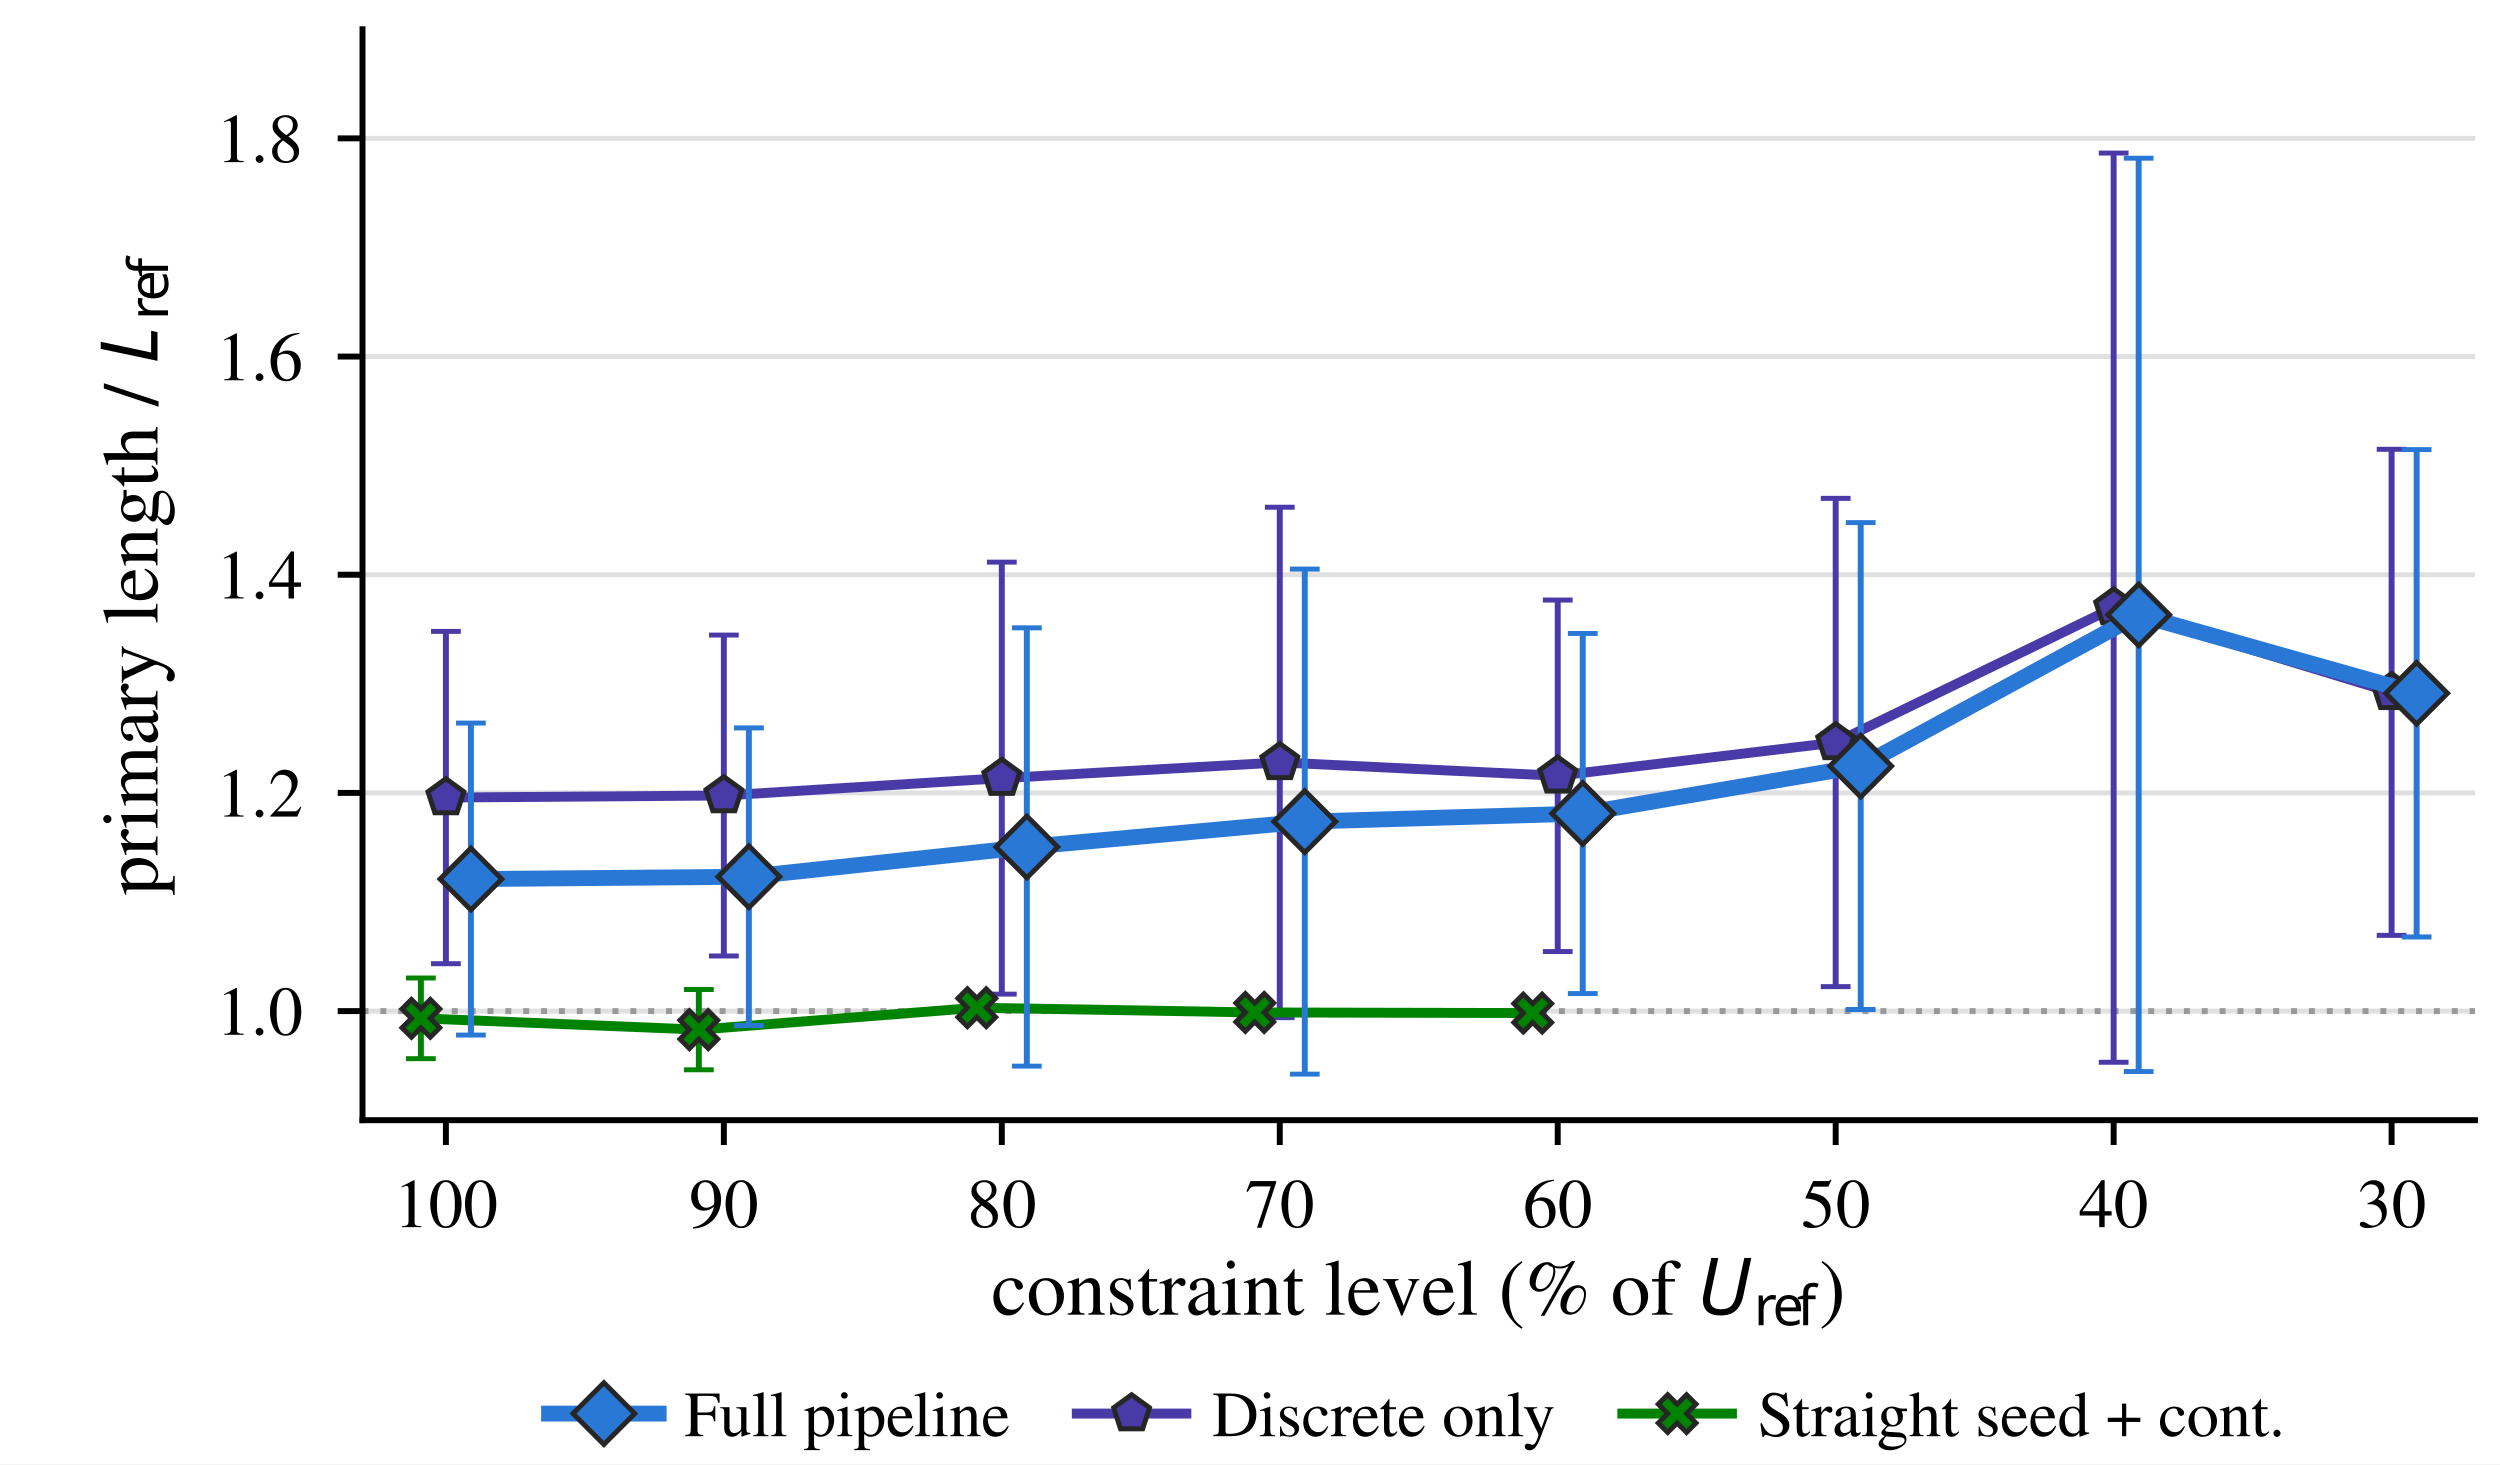
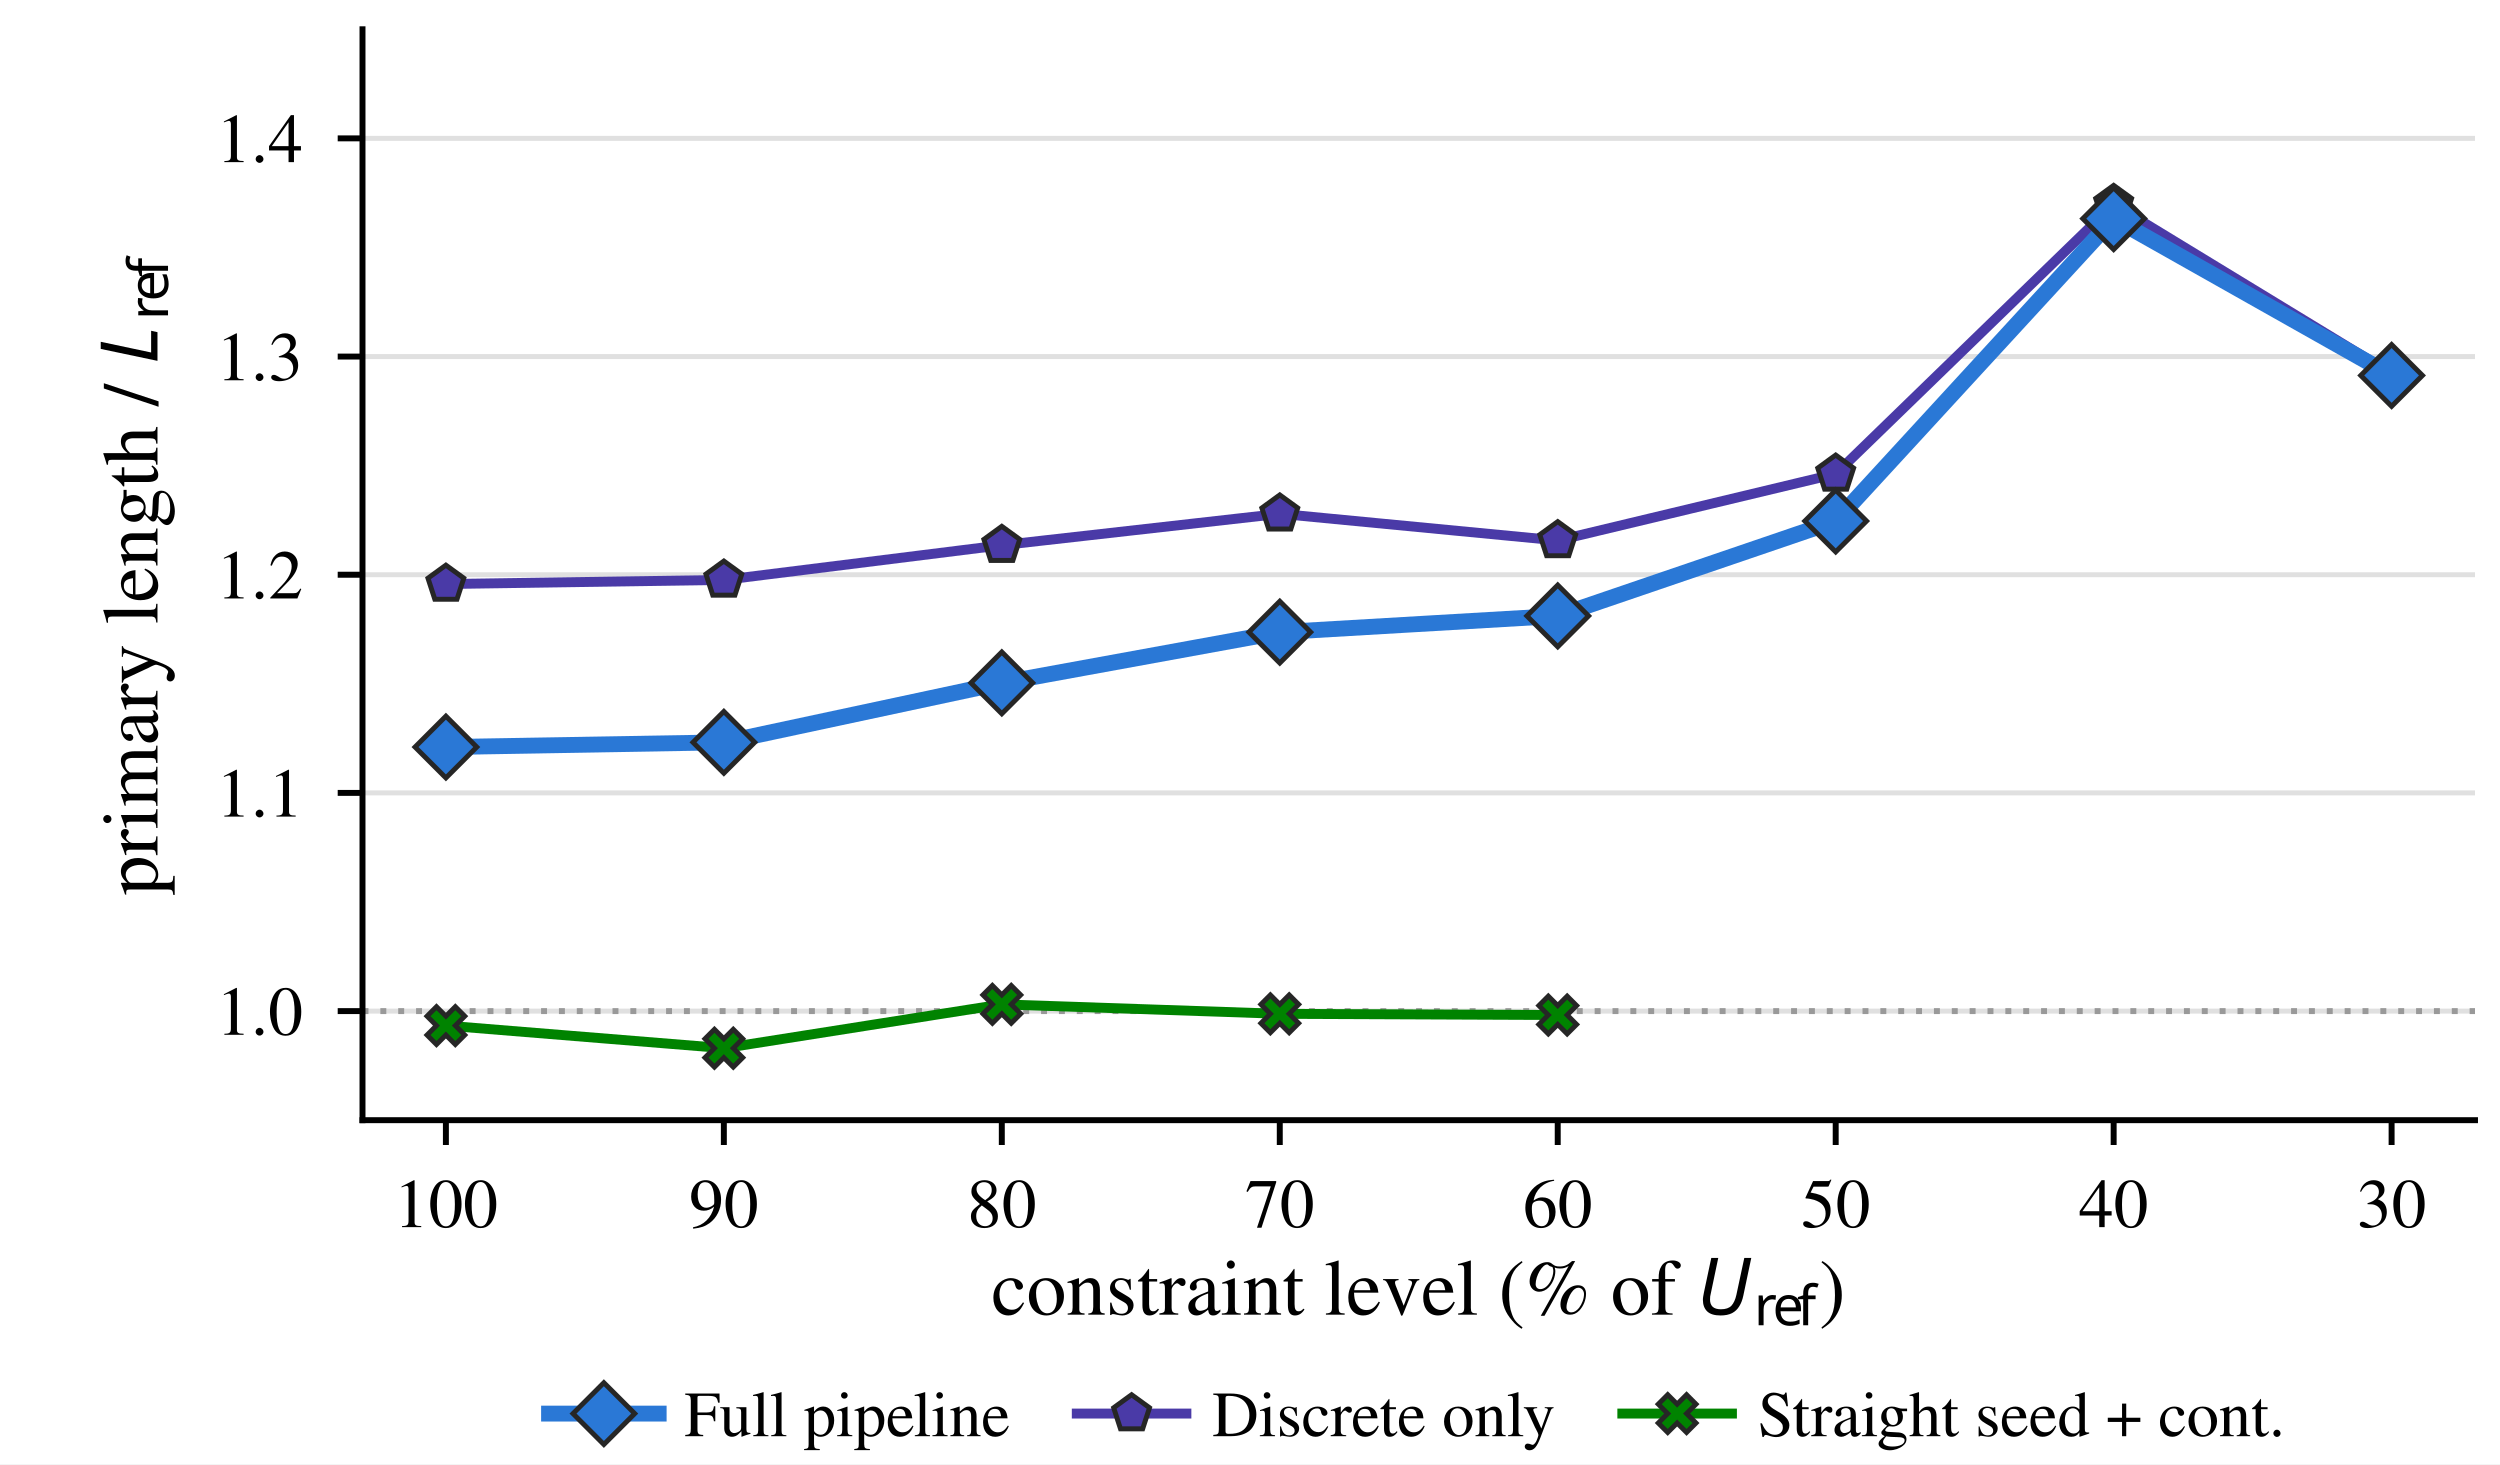
<svg xmlns="http://www.w3.org/2000/svg" xmlns:xlink="http://www.w3.org/1999/xlink" width="252pt" height="147.6pt" viewBox="0 0 252 147.6" version="1.1">
  <defs>
    <style type="text/css">*{stroke-linejoin: round; stroke-linecap: butt}</style>
  </defs>
  <g id="figure_1">
    <g id="patch_1">
      <path d="M 0 147.6  L 252 147.6  L 252 0  L 0 0  z " style="fill: #ffffff" />
    </g>
    <g id="axes_1">
      <g id="patch_2">
        <path d="M 36.54 112.914  L 249.48 112.914  L 249.48 2.952  L 36.54 2.952  z " style="fill: #ffffff" />
      </g>
      <g id="matplotlib.axis_1">
        <g id="xtick_1">
          <g id="line2d_1">
            <defs>
-               <path id="m1b49799d12" d="M 0 0  L 0 2.5  " style="stroke: #000000; stroke-width: 0.6" />
+               <path id="ma26497e0ab" d="M 0 0  L 0 2.5  " style="stroke: #000000; stroke-width: 0.6" />
            </defs>
            <g>
-               <use xlink:href="#m1b49799d12" x="44.946" y="112.914" style="stroke: #000000; stroke-width: 0.6" />
+               <use xlink:href="#ma26497e0ab" x="44.946" y="112.914" style="stroke: #000000; stroke-width: 0.6" />
            </g>
          </g>
          <g id="text_1">
            <text style="font-size: 7px; font-family: 'Nimbus Roman', 'Times New Roman', 'Liberation Serif', 'DejaVu Serif', serif; text-anchor: middle" x="44.946" y="123.695" transform="rotate(-0 44.94553 123.6948)">100</text>
          </g>
        </g>
        <g id="xtick_2">
          <g id="line2d_2">
            <g>
-               <use xlink:href="#m1b49799d12" x="72.964" y="112.914" style="stroke: #000000; stroke-width: 0.6" />
+               <use xlink:href="#ma26497e0ab" x="72.964" y="112.914" style="stroke: #000000; stroke-width: 0.6" />
            </g>
          </g>
          <g id="text_2">
            <text style="font-size: 7px; font-family: 'Nimbus Roman', 'Times New Roman', 'Liberation Serif', 'DejaVu Serif', serif; text-anchor: middle" x="72.964" y="123.695" transform="rotate(-0 72.96395 123.6948)">90</text>
          </g>
        </g>
        <g id="xtick_3">
          <g id="line2d_3">
            <g>
-               <use xlink:href="#m1b49799d12" x="100.982" y="112.914" style="stroke: #000000; stroke-width: 0.6" />
+               <use xlink:href="#ma26497e0ab" x="100.982" y="112.914" style="stroke: #000000; stroke-width: 0.6" />
            </g>
          </g>
          <g id="text_3">
            <text style="font-size: 7px; font-family: 'Nimbus Roman', 'Times New Roman', 'Liberation Serif', 'DejaVu Serif', serif; text-anchor: middle" x="100.982" y="123.695" transform="rotate(-0 100.9824 123.6948)">80</text>
          </g>
        </g>
        <g id="xtick_4">
          <g id="line2d_4">
            <g>
-               <use xlink:href="#m1b49799d12" x="129.001" y="112.914" style="stroke: #000000; stroke-width: 0.6" />
+               <use xlink:href="#ma26497e0ab" x="129.001" y="112.914" style="stroke: #000000; stroke-width: 0.6" />
            </g>
          </g>
          <g id="text_4">
            <text style="font-size: 7px; font-family: 'Nimbus Roman', 'Times New Roman', 'Liberation Serif', 'DejaVu Serif', serif; text-anchor: middle" x="129.001" y="123.695" transform="rotate(-0 129.0008 123.6948)">70</text>
          </g>
        </g>
        <g id="xtick_5">
          <g id="line2d_5">
            <g>
-               <use xlink:href="#m1b49799d12" x="157.019" y="112.914" style="stroke: #000000; stroke-width: 0.6" />
+               <use xlink:href="#ma26497e0ab" x="157.019" y="112.914" style="stroke: #000000; stroke-width: 0.6" />
            </g>
          </g>
          <g id="text_5">
            <text style="font-size: 7px; font-family: 'Nimbus Roman', 'Times New Roman', 'Liberation Serif', 'DejaVu Serif', serif; text-anchor: middle" x="157.019" y="123.695" transform="rotate(-0 157.0192 123.6948)">60</text>
          </g>
        </g>
        <g id="xtick_6">
          <g id="line2d_6">
            <g>
-               <use xlink:href="#m1b49799d12" x="185.038" y="112.914" style="stroke: #000000; stroke-width: 0.6" />
+               <use xlink:href="#ma26497e0ab" x="185.038" y="112.914" style="stroke: #000000; stroke-width: 0.6" />
            </g>
          </g>
          <g id="text_6">
            <text style="font-size: 7px; font-family: 'Nimbus Roman', 'Times New Roman', 'Liberation Serif', 'DejaVu Serif', serif; text-anchor: middle" x="185.038" y="123.695" transform="rotate(-0 185.0376 123.6948)">50</text>
          </g>
        </g>
        <g id="xtick_7">
          <g id="line2d_7">
            <g>
-               <use xlink:href="#m1b49799d12" x="213.056" y="112.914" style="stroke: #000000; stroke-width: 0.6" />
+               <use xlink:href="#ma26497e0ab" x="213.056" y="112.914" style="stroke: #000000; stroke-width: 0.6" />
            </g>
          </g>
          <g id="text_7">
            <text style="font-size: 7px; font-family: 'Nimbus Roman', 'Times New Roman', 'Liberation Serif', 'DejaVu Serif', serif; text-anchor: middle" x="213.056" y="123.695" transform="rotate(-0 213.0561 123.6948)">40</text>
          </g>
        </g>
        <g id="xtick_8">
          <g id="line2d_8">
            <g>
-               <use xlink:href="#m1b49799d12" x="241.074" y="112.914" style="stroke: #000000; stroke-width: 0.6" />
+               <use xlink:href="#ma26497e0ab" x="241.074" y="112.914" style="stroke: #000000; stroke-width: 0.6" />
            </g>
          </g>
          <g id="text_8">
            <text style="font-size: 7px; font-family: 'Nimbus Roman', 'Times New Roman', 'Liberation Serif', 'DejaVu Serif', serif; text-anchor: middle" x="241.074" y="123.695" transform="rotate(-0 241.0745 123.6948)">30</text>
          </g>
        </g>
        <g id="text_9">
          <g transform="translate(99.93 132.6778)">
            <text>
              <tspan x="0" y="-0.156" style="font-size: 8px; font-family: 'Nimbus Roman'">c</tspan>
              <tspan x="3.552" y="-0.156" style="font-size: 8px; font-family: 'Nimbus Roman'">o</tspan>
              <tspan x="7.552" y="-0.156" style="font-size: 8px; font-family: 'Nimbus Roman'">n</tspan>
              <tspan x="11.552" y="-0.156" style="font-size: 8px; font-family: 'Nimbus Roman'">s</tspan>
              <tspan x="14.664" y="-0.156" style="font-size: 8px; font-family: 'Nimbus Roman'">t</tspan>
              <tspan x="16.888" y="-0.156" style="font-size: 8px; font-family: 'Nimbus Roman'">r</tspan>
              <tspan x="19.552" y="-0.156" style="font-size: 8px; font-family: 'Nimbus Roman'">a</tspan>
              <tspan x="23.104" y="-0.156" style="font-size: 8px; font-family: 'Nimbus Roman'">i</tspan>
              <tspan x="25.328" y="-0.156" style="font-size: 8px; font-family: 'Nimbus Roman'">n</tspan>
              <tspan x="29.328" y="-0.156" style="font-size: 8px; font-family: 'Nimbus Roman'">t</tspan>
              <tspan x="31.552" y="-0.156" style="font-size: 8px; font-family: 'Nimbus Roman'"> </tspan>
              <tspan x="33.552" y="-0.156" style="font-size: 8px; font-family: 'Nimbus Roman'">l</tspan>
              <tspan x="35.776" y="-0.156" style="font-size: 8px; font-family: 'Nimbus Roman'">e</tspan>
              <tspan x="39.328" y="-0.156" style="font-size: 8px; font-family: 'Nimbus Roman'">v</tspan>
              <tspan x="43.328" y="-0.156" style="font-size: 8px; font-family: 'Nimbus Roman'">e</tspan>
              <tspan x="46.88" y="-0.156" style="font-size: 8px; font-family: 'Nimbus Roman'">l</tspan>
              <tspan x="49.104" y="-0.156" style="font-size: 8px; font-family: 'Nimbus Roman'"> </tspan>
              <tspan x="51.104" y="-0.156" style="font-size: 8px; font-family: 'Nimbus Roman'">(</tspan>
              <tspan x="53.768" y="-0.156" style="font-size: 8px; font-family: 'Nimbus Roman'">%</tspan>
              <tspan x="60.432" y="-0.156" style="font-size: 8px; font-family: 'Nimbus Roman'"> </tspan>
              <tspan x="62.432" y="-0.156" style="font-size: 8px; font-family: 'Nimbus Roman'">o</tspan>
              <tspan x="66.432" y="-0.156" style="font-size: 8px; font-family: 'Nimbus Roman'">f</tspan>
              <tspan x="69.096" y="-0.156" style="font-size: 8px; font-family: 'Nimbus Roman'"> </tspan>
              <tspan x="83.441" y="-0.156" style="font-size: 8px; font-family: 'Nimbus Roman'">)</tspan>
              <tspan x="71.096" y="-0.156" style="font-style: italic; font-size: 8px; font-family: 'STIXGeneral'">U</tspan>
              <tspan x="76.872" y="0.903" style="font-size: 5.6px; font-family: 'STIXGeneral'">r</tspan>
              <tspan x="78.736" y="0.903" style="font-size: 5.6px; font-family: 'STIXGeneral'">e</tspan>
              <tspan x="81.223" y="0.903" style="font-size: 5.6px; font-family: 'STIXGeneral'">f</tspan>
            </text>
          </g>
        </g>
      </g>
      <g id="matplotlib.axis_2">
        <g id="ytick_1">
          <g id="line2d_9">
-             <path d="M 36.54 101.918  L 249.48 101.918  " clip-path="url(#p0c4296a229)" style="fill: none; stroke: #e0e0e0; stroke-width: 0.5; stroke-linecap: square" />
+             <path d="M 36.54 101.918  L 249.48 101.918  " clip-path="url(#pc01aa2824c)" style="fill: none; stroke: #e0e0e0; stroke-width: 0.5; stroke-linecap: square" />
          </g>
          <g id="line2d_10">
            <defs>
-               <path id="m5bf4dd64ce" d="M 0 0  L -2.5 0  " style="stroke: #000000; stroke-width: 0.6" />
+               <path id="mf2445690bf" d="M 0 0  L -2.5 0  " style="stroke: #000000; stroke-width: 0.6" />
            </defs>
            <g>
-               <use xlink:href="#m5bf4dd64ce" x="36.54" y="101.918" style="stroke: #000000; stroke-width: 0.6" />
+               <use xlink:href="#mf2445690bf" x="36.54" y="101.918" style="stroke: #000000; stroke-width: 0.6" />
            </g>
          </g>
          <g id="text_10">
            <text style="font-size: 7px; font-family: 'Nimbus Roman', 'Times New Roman', 'Liberation Serif', 'DejaVu Serif', serif; text-anchor: end" x="30.54" y="104.308" transform="rotate(-0 30.54 104.3082)">1.0</text>
          </g>
        </g>
        <g id="ytick_2">
          <g id="line2d_11">
-             <path d="M 36.54 79.925  L 249.48 79.925  " clip-path="url(#p0c4296a229)" style="fill: none; stroke: #e0e0e0; stroke-width: 0.5; stroke-linecap: square" />
+             <path d="M 36.54 79.925  L 249.48 79.925  " clip-path="url(#pc01aa2824c)" style="fill: none; stroke: #e0e0e0; stroke-width: 0.5; stroke-linecap: square" />
          </g>
          <g id="line2d_12">
            <g>
-               <use xlink:href="#m5bf4dd64ce" x="36.54" y="79.925" style="stroke: #000000; stroke-width: 0.6" />
+               <use xlink:href="#mf2445690bf" x="36.54" y="79.925" style="stroke: #000000; stroke-width: 0.6" />
            </g>
          </g>
          <g id="text_11">
-             <text style="font-size: 7px; font-family: 'Nimbus Roman', 'Times New Roman', 'Liberation Serif', 'DejaVu Serif', serif; text-anchor: end" x="30.54" y="82.316" transform="rotate(-0 30.54 82.31579)">1.2</text>
+             <text style="font-size: 7px; font-family: 'Nimbus Roman', 'Times New Roman', 'Liberation Serif', 'DejaVu Serif', serif; text-anchor: end" x="30.54" y="82.316" transform="rotate(-0 30.54 82.31579)">1.1</text>
          </g>
        </g>
        <g id="ytick_3">
          <g id="line2d_13">
-             <path d="M 36.54 57.933  L 249.48 57.933  " clip-path="url(#p0c4296a229)" style="fill: none; stroke: #e0e0e0; stroke-width: 0.5; stroke-linecap: square" />
+             <path d="M 36.54 57.933  L 249.48 57.933  " clip-path="url(#pc01aa2824c)" style="fill: none; stroke: #e0e0e0; stroke-width: 0.5; stroke-linecap: square" />
          </g>
          <g id="line2d_14">
            <g>
-               <use xlink:href="#m5bf4dd64ce" x="36.54" y="57.933" style="stroke: #000000; stroke-width: 0.6" />
+               <use xlink:href="#mf2445690bf" x="36.54" y="57.933" style="stroke: #000000; stroke-width: 0.6" />
            </g>
          </g>
          <g id="text_12">
-             <text style="font-size: 7px; font-family: 'Nimbus Roman', 'Times New Roman', 'Liberation Serif', 'DejaVu Serif', serif; text-anchor: end" x="30.54" y="60.323" transform="rotate(-0 30.54 60.32339)">1.4</text>
+             <text style="font-size: 7px; font-family: 'Nimbus Roman', 'Times New Roman', 'Liberation Serif', 'DejaVu Serif', serif; text-anchor: end" x="30.54" y="60.323" transform="rotate(-0 30.54 60.32339)">1.2</text>
          </g>
        </g>
        <g id="ytick_4">
          <g id="line2d_15">
-             <path d="M 36.54 35.941  L 249.48 35.941  " clip-path="url(#p0c4296a229)" style="fill: none; stroke: #e0e0e0; stroke-width: 0.5; stroke-linecap: square" />
+             <path d="M 36.54 35.941  L 249.48 35.941  " clip-path="url(#pc01aa2824c)" style="fill: none; stroke: #e0e0e0; stroke-width: 0.5; stroke-linecap: square" />
          </g>
          <g id="line2d_16">
            <g>
-               <use xlink:href="#m5bf4dd64ce" x="36.54" y="35.941" style="stroke: #000000; stroke-width: 0.6" />
+               <use xlink:href="#mf2445690bf" x="36.54" y="35.941" style="stroke: #000000; stroke-width: 0.6" />
            </g>
          </g>
          <g id="text_13">
-             <text style="font-size: 7px; font-family: 'Nimbus Roman', 'Times New Roman', 'Liberation Serif', 'DejaVu Serif', serif; text-anchor: end" x="30.54" y="38.331" transform="rotate(-0 30.54 38.33099)">1.6</text>
+             <text style="font-size: 7px; font-family: 'Nimbus Roman', 'Times New Roman', 'Liberation Serif', 'DejaVu Serif', serif; text-anchor: end" x="30.54" y="38.331" transform="rotate(-0 30.54 38.33099)">1.3</text>
          </g>
        </g>
        <g id="ytick_5">
          <g id="line2d_17">
-             <path d="M 36.54 13.948  L 249.48 13.948  " clip-path="url(#p0c4296a229)" style="fill: none; stroke: #e0e0e0; stroke-width: 0.5; stroke-linecap: square" />
+             <path d="M 36.54 13.948  L 249.48 13.948  " clip-path="url(#pc01aa2824c)" style="fill: none; stroke: #e0e0e0; stroke-width: 0.5; stroke-linecap: square" />
          </g>
          <g id="line2d_18">
            <g>
-               <use xlink:href="#m5bf4dd64ce" x="36.54" y="13.948" style="stroke: #000000; stroke-width: 0.6" />
+               <use xlink:href="#mf2445690bf" x="36.54" y="13.948" style="stroke: #000000; stroke-width: 0.6" />
            </g>
          </g>
          <g id="text_14">
-             <text style="font-size: 7px; font-family: 'Nimbus Roman', 'Times New Roman', 'Liberation Serif', 'DejaVu Serif', serif; text-anchor: end" x="30.54" y="16.339" transform="rotate(-0 30.54 16.33859)">1.8</text>
+             <text style="font-size: 7px; font-family: 'Nimbus Roman', 'Times New Roman', 'Liberation Serif', 'DejaVu Serif', serif; text-anchor: end" x="30.54" y="16.339" transform="rotate(-0 30.54 16.33859)">1.4</text>
          </g>
        </g>
        <g id="text_15">
          <g transform="translate(16.03 90.253) rotate(-90)">
            <text>
              <tspan x="0" y="-0.156" style="font-size: 8px; font-family: 'Nimbus Roman'">p</tspan>
              <tspan x="4" y="-0.156" style="font-size: 8px; font-family: 'Nimbus Roman'">r</tspan>
              <tspan x="6.664" y="-0.156" style="font-size: 8px; font-family: 'Nimbus Roman'">i</tspan>
              <tspan x="8.888" y="-0.156" style="font-size: 8px; font-family: 'Nimbus Roman'">m</tspan>
              <tspan x="15.112" y="-0.156" style="font-size: 8px; font-family: 'Nimbus Roman'">a</tspan>
              <tspan x="18.664" y="-0.156" style="font-size: 8px; font-family: 'Nimbus Roman'">r</tspan>
              <tspan x="21.328" y="-0.156" style="font-size: 8px; font-family: 'Nimbus Roman'">y</tspan>
              <tspan x="25.328" y="-0.156" style="font-size: 8px; font-family: 'Nimbus Roman'"> </tspan>
              <tspan x="27.328" y="-0.156" style="font-size: 8px; font-family: 'Nimbus Roman'">l</tspan>
              <tspan x="29.552" y="-0.156" style="font-size: 8px; font-family: 'Nimbus Roman'">e</tspan>
              <tspan x="33.104" y="-0.156" style="font-size: 8px; font-family: 'Nimbus Roman'">n</tspan>
              <tspan x="37.104" y="-0.156" style="font-size: 8px; font-family: 'Nimbus Roman'">g</tspan>
              <tspan x="41.104" y="-0.156" style="font-size: 8px; font-family: 'Nimbus Roman'">t</tspan>
              <tspan x="43.328" y="-0.156" style="font-size: 8px; font-family: 'Nimbus Roman'">h</tspan>
              <tspan x="47.328" y="-0.156" style="font-size: 8px; font-family: 'Nimbus Roman'"> </tspan>
              <tspan x="49.328" y="-0.156" style="font-size: 8px; font-family: 'Nimbus Roman'">/</tspan>
              <tspan x="51.552" y="-0.156" style="font-size: 8px; font-family: 'Nimbus Roman'"> </tspan>
              <tspan x="53.552" y="-0.156" style="font-style: italic; font-size: 8px; font-family: 'STIXGeneral'">L</tspan>
              <tspan x="58" y="0.903" style="font-size: 5.6px; font-family: 'STIXGeneral'">r</tspan>
              <tspan x="59.865" y="0.903" style="font-size: 5.6px; font-family: 'STIXGeneral'">e</tspan>
              <tspan x="62.351" y="0.903" style="font-size: 5.6px; font-family: 'STIXGeneral'">f</tspan>
            </text>
          </g>
        </g>
      </g>
      <g id="line2d_19">
-         <path d="M 36.54 101.918  L 249.48 101.918  " clip-path="url(#p0c4296a229)" style="fill: none; stroke-dasharray: 0.6,1.2; stroke-dashoffset: 0; stroke: #999999; stroke-width: 0.6" />
+         <path d="M 36.54 101.918  L 249.48 101.918  " clip-path="url(#pc01aa2824c)" style="fill: none; stroke-dasharray: 0.6,1.2; stroke-dashoffset: 0; stroke: #999999; stroke-width: 0.6" />
      </g>
      <g id="patch_3">
        <path d="M 36.54 112.914  L 36.54 2.952  " style="fill: none; stroke: #000000; stroke-width: 0.6; stroke-linejoin: miter; stroke-linecap: square" />
      </g>
      <g id="patch_4">
        <path d="M 36.54 112.914  L 249.48 112.914  " style="fill: none; stroke: #000000; stroke-width: 0.6; stroke-linejoin: miter; stroke-linecap: square" />
      </g>
-       <g id="LineCollection_1">
-         <path d="M 42.424 106.715  L 42.424 98.582  " clip-path="url(#p0c4296a229)" style="fill: none; stroke: #008300; stroke-width: 0.6" />
-         <path d="M 70.442 107.835  L 70.442 99.742  " clip-path="url(#p0c4296a229)" style="fill: none; stroke: #008300; stroke-width: 0.6" />
-         <path d="M 98.461 102.195  L 98.461 100.962  " clip-path="url(#p0c4296a229)" style="fill: none; stroke: #008300; stroke-width: 0.6" />
-         <path d="M 126.479 102.514  L 126.479 101.596  " clip-path="url(#p0c4296a229)" style="fill: none; stroke: #008300; stroke-width: 0.6" />
-         <path clip-path="url(#p0c4296a229)" style="fill: none; stroke: #008300; stroke-width: 0.6" />
-       </g>
      <g id="line2d_20">
+         <path d="M 44.946 103.379  L 72.964 105.659  L 100.982 101.239  L 129.001 102.193  L 157.019 102.314  " clip-path="url(#pc01aa2824c)" style="fill: none; stroke: #008300; stroke-linecap: square" />
        <defs>
-           <path id="ma21f82b377" d="M 1.5 0  L -1.5 -0  " style="stroke: #008300; stroke-width: 0.5" />
+           <path id="md436e4405c" d="M -0.95 1.9  L 0 0.95  L 0.95 1.9  L 1.9 0.95  L 0.95 0  L 1.9 -0.95  L 0.95 -1.9  L 0 -0.95  L -0.95 -1.9  L -1.9 -0.95  L -0.95 0  L -1.9 0.95  z " style="stroke: #262626; stroke-width: 0.5; stroke-linejoin: miter" />
        </defs>
-         <g clip-path="url(#p0c4296a229)">
-           <use xlink:href="#ma21f82b377" x="42.424" y="106.715" style="fill: #008300; stroke: #008300; stroke-width: 0.5" />
-           <use xlink:href="#ma21f82b377" x="70.442" y="107.835" style="fill: #008300; stroke: #008300; stroke-width: 0.5" />
-           <use xlink:href="#ma21f82b377" x="98.461" y="102.195" style="fill: #008300; stroke: #008300; stroke-width: 0.5" />
-           <use xlink:href="#ma21f82b377" x="126.479" y="102.514" style="fill: #008300; stroke: #008300; stroke-width: 0.5" />
+         <g clip-path="url(#pc01aa2824c)">
+           <use xlink:href="#md436e4405c" x="44.946" y="103.379" style="fill: #008300; stroke: #262626; stroke-width: 0.5; stroke-linejoin: miter" />
+           <use xlink:href="#md436e4405c" x="72.964" y="105.659" style="fill: #008300; stroke: #262626; stroke-width: 0.5; stroke-linejoin: miter" />
+           <use xlink:href="#md436e4405c" x="100.982" y="101.239" style="fill: #008300; stroke: #262626; stroke-width: 0.5; stroke-linejoin: miter" />
+           <use xlink:href="#md436e4405c" x="129.001" y="102.193" style="fill: #008300; stroke: #262626; stroke-width: 0.5; stroke-linejoin: miter" />
+           <use xlink:href="#md436e4405c" x="157.019" y="102.314" style="fill: #008300; stroke: #262626; stroke-width: 0.5; stroke-linejoin: miter" />
        </g>
      </g>
      <g id="line2d_21">
-         <g clip-path="url(#p0c4296a229)">
-           <use xlink:href="#ma21f82b377" x="42.424" y="98.582" style="fill: #008300; stroke: #008300; stroke-width: 0.5" />
-           <use xlink:href="#ma21f82b377" x="70.442" y="99.742" style="fill: #008300; stroke: #008300; stroke-width: 0.5" />
-           <use xlink:href="#ma21f82b377" x="98.461" y="100.962" style="fill: #008300; stroke: #008300; stroke-width: 0.5" />
-           <use xlink:href="#ma21f82b377" x="126.479" y="101.596" style="fill: #008300; stroke: #008300; stroke-width: 0.5" />
-         </g>
-       </g>
-       <g id="LineCollection_2">
-         <path d="M 44.946 97.14  L 44.946 63.646  " clip-path="url(#p0c4296a229)" style="fill: none; stroke: #4a3aa7; stroke-width: 0.6" />
-         <path d="M 72.964 96.36  L 72.964 64.013  " clip-path="url(#p0c4296a229)" style="fill: none; stroke: #4a3aa7; stroke-width: 0.6" />
-         <path d="M 100.982 100.21  L 100.982 56.663  " clip-path="url(#p0c4296a229)" style="fill: none; stroke: #4a3aa7; stroke-width: 0.6" />
-         <path d="M 129.001 102.577  L 129.001 51.13  " clip-path="url(#p0c4296a229)" style="fill: none; stroke: #4a3aa7; stroke-width: 0.6" />
-         <path d="M 157.019 95.915  L 157.019 60.484  " clip-path="url(#p0c4296a229)" style="fill: none; stroke: #4a3aa7; stroke-width: 0.6" />
-         <path d="M 185.038 99.453  L 185.038 50.235  " clip-path="url(#p0c4296a229)" style="fill: none; stroke: #4a3aa7; stroke-width: 0.6" />
-         <path d="M 213.056 107.076  L 213.056 15.428  " clip-path="url(#p0c4296a229)" style="fill: none; stroke: #4a3aa7; stroke-width: 0.6" />
-         <path d="M 241.074 94.284  L 241.074 45.29  " clip-path="url(#p0c4296a229)" style="fill: none; stroke: #4a3aa7; stroke-width: 0.6" />
+         <path d="M 44.946 58.868  L 72.964 58.456  L 100.982 54.955  L 129.001 51.789  L 157.019 54.481  L 185.038 47.77  L 213.056 20.586  L 241.074 37.656  " clip-path="url(#pc01aa2824c)" style="fill: none; stroke: #4a3aa7; stroke-linecap: square" />
+         <defs>
+           <path id="m596111a6c3" d="M 0 -1.9  L -1.807 -0.587  L -1.117 1.537  L 1.117 1.537  L 1.807 -0.587  z " style="stroke: #262626; stroke-width: 0.5; stroke-linejoin: miter" />
+         </defs>
+         <g clip-path="url(#pc01aa2824c)">
+           <use xlink:href="#m596111a6c3" x="44.946" y="58.868" style="fill: #4a3aa7; stroke: #262626; stroke-width: 0.5; stroke-linejoin: miter" />
+           <use xlink:href="#m596111a6c3" x="72.964" y="58.456" style="fill: #4a3aa7; stroke: #262626; stroke-width: 0.5; stroke-linejoin: miter" />
+           <use xlink:href="#m596111a6c3" x="100.982" y="54.955" style="fill: #4a3aa7; stroke: #262626; stroke-width: 0.5; stroke-linejoin: miter" />
+           <use xlink:href="#m596111a6c3" x="129.001" y="51.789" style="fill: #4a3aa7; stroke: #262626; stroke-width: 0.5; stroke-linejoin: miter" />
+           <use xlink:href="#m596111a6c3" x="157.019" y="54.481" style="fill: #4a3aa7; stroke: #262626; stroke-width: 0.5; stroke-linejoin: miter" />
+           <use xlink:href="#m596111a6c3" x="185.038" y="47.77" style="fill: #4a3aa7; stroke: #262626; stroke-width: 0.5; stroke-linejoin: miter" />
+           <use xlink:href="#m596111a6c3" x="213.056" y="20.586" style="fill: #4a3aa7; stroke: #262626; stroke-width: 0.5; stroke-linejoin: miter" />
+           <use xlink:href="#m596111a6c3" x="241.074" y="37.656" style="fill: #4a3aa7; stroke: #262626; stroke-width: 0.5; stroke-linejoin: miter" />
+         </g>
      </g>
      <g id="line2d_22">
+         <path d="M 44.946 75.302  L 72.964 74.827  L 100.982 68.833  L 129.001 63.72  L 157.019 62.084  L 185.038 52.519  L 213.056 22.037  L 241.074 37.845  " clip-path="url(#pc01aa2824c)" style="fill: none; stroke: #2a78d6; stroke-width: 1.6; stroke-linecap: square" />
        <defs>
-           <path id="ma1ab0bb5fe" d="M 1.5 0  L -1.5 -0  " style="stroke: #4a3aa7; stroke-width: 0.5" />
+           <path id="m5b4ec7a07b" d="M -0 3.111  L 3.111 0  L 0 -3.111  L -3.111 -0  z " style="stroke: #262626; stroke-width: 0.5; stroke-linejoin: miter" />
        </defs>
-         <g clip-path="url(#p0c4296a229)">
-           <use xlink:href="#ma1ab0bb5fe" x="44.946" y="97.14" style="fill: #4a3aa7; stroke: #4a3aa7; stroke-width: 0.5" />
-           <use xlink:href="#ma1ab0bb5fe" x="72.964" y="96.36" style="fill: #4a3aa7; stroke: #4a3aa7; stroke-width: 0.5" />
-           <use xlink:href="#ma1ab0bb5fe" x="100.982" y="100.21" style="fill: #4a3aa7; stroke: #4a3aa7; stroke-width: 0.5" />
-           <use xlink:href="#ma1ab0bb5fe" x="129.001" y="102.577" style="fill: #4a3aa7; stroke: #4a3aa7; stroke-width: 0.5" />
-           <use xlink:href="#ma1ab0bb5fe" x="157.019" y="95.915" style="fill: #4a3aa7; stroke: #4a3aa7; stroke-width: 0.5" />
-           <use xlink:href="#ma1ab0bb5fe" x="185.038" y="99.453" style="fill: #4a3aa7; stroke: #4a3aa7; stroke-width: 0.5" />
-           <use xlink:href="#ma1ab0bb5fe" x="213.056" y="107.076" style="fill: #4a3aa7; stroke: #4a3aa7; stroke-width: 0.5" />
-           <use xlink:href="#ma1ab0bb5fe" x="241.074" y="94.284" style="fill: #4a3aa7; stroke: #4a3aa7; stroke-width: 0.5" />
-         </g>
-       </g>
-       <g id="line2d_23">
-         <g clip-path="url(#p0c4296a229)">
-           <use xlink:href="#ma1ab0bb5fe" x="44.946" y="63.646" style="fill: #4a3aa7; stroke: #4a3aa7; stroke-width: 0.5" />
-           <use xlink:href="#ma1ab0bb5fe" x="72.964" y="64.013" style="fill: #4a3aa7; stroke: #4a3aa7; stroke-width: 0.5" />
-           <use xlink:href="#ma1ab0bb5fe" x="100.982" y="56.663" style="fill: #4a3aa7; stroke: #4a3aa7; stroke-width: 0.5" />
-           <use xlink:href="#ma1ab0bb5fe" x="129.001" y="51.13" style="fill: #4a3aa7; stroke: #4a3aa7; stroke-width: 0.5" />
-           <use xlink:href="#ma1ab0bb5fe" x="157.019" y="60.484" style="fill: #4a3aa7; stroke: #4a3aa7; stroke-width: 0.5" />
-           <use xlink:href="#ma1ab0bb5fe" x="185.038" y="50.235" style="fill: #4a3aa7; stroke: #4a3aa7; stroke-width: 0.5" />
-           <use xlink:href="#ma1ab0bb5fe" x="213.056" y="15.428" style="fill: #4a3aa7; stroke: #4a3aa7; stroke-width: 0.5" />
-           <use xlink:href="#ma1ab0bb5fe" x="241.074" y="45.29" style="fill: #4a3aa7; stroke: #4a3aa7; stroke-width: 0.5" />
-         </g>
-       </g>
-       <g id="line2d_24">
-         <path d="M 42.424 102.648  L 70.442 103.788  L 98.461 101.578  L 126.479 102.055  L 154.498 102.116  " clip-path="url(#p0c4296a229)" style="fill: none; stroke: #008300; stroke-linecap: square" />
-         <defs>
-           <path id="m4d35cc7191" d="M -0.95 1.9  L 0 0.95  L 0.95 1.9  L 1.9 0.95  L 0.95 0  L 1.9 -0.95  L 0.95 -1.9  L 0 -0.95  L -0.95 -1.9  L -1.9 -0.95  L -0.95 0  L -1.9 0.95  z " style="stroke: #262626; stroke-width: 0.5; stroke-linejoin: miter" />
-         </defs>
-         <g clip-path="url(#p0c4296a229)">
-           <use xlink:href="#m4d35cc7191" x="42.424" y="102.648" style="fill: #008300; stroke: #262626; stroke-width: 0.5; stroke-linejoin: miter" />
-           <use xlink:href="#m4d35cc7191" x="70.442" y="103.788" style="fill: #008300; stroke: #262626; stroke-width: 0.5; stroke-linejoin: miter" />
-           <use xlink:href="#m4d35cc7191" x="98.461" y="101.578" style="fill: #008300; stroke: #262626; stroke-width: 0.5; stroke-linejoin: miter" />
-           <use xlink:href="#m4d35cc7191" x="126.479" y="102.055" style="fill: #008300; stroke: #262626; stroke-width: 0.5; stroke-linejoin: miter" />
-           <use xlink:href="#m4d35cc7191" x="154.498" y="102.116" style="fill: #008300; stroke: #262626; stroke-width: 0.5; stroke-linejoin: miter" />
-         </g>
-       </g>
-       <g id="line2d_25">
-         <path d="M 44.946 80.393  L 72.964 80.187  L 100.982 78.437  L 129.001 76.853  L 157.019 78.199  L 185.038 74.844  L 213.056 61.252  L 241.074 69.787  " clip-path="url(#p0c4296a229)" style="fill: none; stroke: #4a3aa7; stroke-linecap: square" />
-         <defs>
-           <path id="ma8bd7a725f" d="M 0 -1.9  L -1.807 -0.587  L -1.117 1.537  L 1.117 1.537  L 1.807 -0.587  z " style="stroke: #262626; stroke-width: 0.5; stroke-linejoin: miter" />
-         </defs>
-         <g clip-path="url(#p0c4296a229)">
-           <use xlink:href="#ma8bd7a725f" x="44.946" y="80.393" style="fill: #4a3aa7; stroke: #262626; stroke-width: 0.5; stroke-linejoin: miter" />
-           <use xlink:href="#ma8bd7a725f" x="72.964" y="80.187" style="fill: #4a3aa7; stroke: #262626; stroke-width: 0.5; stroke-linejoin: miter" />
-           <use xlink:href="#ma8bd7a725f" x="100.982" y="78.437" style="fill: #4a3aa7; stroke: #262626; stroke-width: 0.5; stroke-linejoin: miter" />
-           <use xlink:href="#ma8bd7a725f" x="129.001" y="76.853" style="fill: #4a3aa7; stroke: #262626; stroke-width: 0.5; stroke-linejoin: miter" />
-           <use xlink:href="#ma8bd7a725f" x="157.019" y="78.199" style="fill: #4a3aa7; stroke: #262626; stroke-width: 0.5; stroke-linejoin: miter" />
-           <use xlink:href="#ma8bd7a725f" x="185.038" y="74.844" style="fill: #4a3aa7; stroke: #262626; stroke-width: 0.5; stroke-linejoin: miter" />
-           <use xlink:href="#ma8bd7a725f" x="213.056" y="61.252" style="fill: #4a3aa7; stroke: #262626; stroke-width: 0.5; stroke-linejoin: miter" />
-           <use xlink:href="#ma8bd7a725f" x="241.074" y="69.787" style="fill: #4a3aa7; stroke: #262626; stroke-width: 0.5; stroke-linejoin: miter" />
-         </g>
-       </g>
-       <g id="LineCollection_3">
-         <path d="M 47.467 104.334  L 47.467 72.886  " clip-path="url(#p0c4296a229)" style="fill: none; stroke: #2a78d6; stroke-width: 0.6" />
-         <path d="M 75.486 103.373  L 75.486 73.372  " clip-path="url(#p0c4296a229)" style="fill: none; stroke: #2a78d6; stroke-width: 0.6" />
-         <path d="M 103.504 107.465  L 103.504 63.286  " clip-path="url(#p0c4296a229)" style="fill: none; stroke: #2a78d6; stroke-width: 0.6" />
-         <path d="M 131.522 108.273  L 131.522 57.365  " clip-path="url(#p0c4296a229)" style="fill: none; stroke: #2a78d6; stroke-width: 0.6" />
-         <path d="M 159.541 100.147  L 159.541 63.855  " clip-path="url(#p0c4296a229)" style="fill: none; stroke: #2a78d6; stroke-width: 0.6" />
-         <path d="M 187.559 101.758  L 187.559 52.679  " clip-path="url(#p0c4296a229)" style="fill: none; stroke: #2a78d6; stroke-width: 0.6" />
-         <path d="M 215.578 108.01  L 215.578 15.945  " clip-path="url(#p0c4296a229)" style="fill: none; stroke: #2a78d6; stroke-width: 0.6" />
-         <path d="M 243.596 94.445  L 243.596 45.319  " clip-path="url(#p0c4296a229)" style="fill: none; stroke: #2a78d6; stroke-width: 0.6" />
-       </g>
-       <g id="line2d_26">
-         <defs>
-           <path id="m42bc49ea04" d="M 1.5 0  L -1.5 -0  " style="stroke: #2a78d6; stroke-width: 0.5" />
-         </defs>
-         <g clip-path="url(#p0c4296a229)">
-           <use xlink:href="#m42bc49ea04" x="47.467" y="104.334" style="fill: #2a78d6; stroke: #2a78d6; stroke-width: 0.5" />
-           <use xlink:href="#m42bc49ea04" x="75.486" y="103.373" style="fill: #2a78d6; stroke: #2a78d6; stroke-width: 0.5" />
-           <use xlink:href="#m42bc49ea04" x="103.504" y="107.465" style="fill: #2a78d6; stroke: #2a78d6; stroke-width: 0.5" />
-           <use xlink:href="#m42bc49ea04" x="131.522" y="108.273" style="fill: #2a78d6; stroke: #2a78d6; stroke-width: 0.5" />
-           <use xlink:href="#m42bc49ea04" x="159.541" y="100.147" style="fill: #2a78d6; stroke: #2a78d6; stroke-width: 0.5" />
-           <use xlink:href="#m42bc49ea04" x="187.559" y="101.758" style="fill: #2a78d6; stroke: #2a78d6; stroke-width: 0.5" />
-           <use xlink:href="#m42bc49ea04" x="215.578" y="108.01" style="fill: #2a78d6; stroke: #2a78d6; stroke-width: 0.5" />
-           <use xlink:href="#m42bc49ea04" x="243.596" y="94.445" style="fill: #2a78d6; stroke: #2a78d6; stroke-width: 0.5" />
-         </g>
-       </g>
-       <g id="line2d_27">
-         <g clip-path="url(#p0c4296a229)">
-           <use xlink:href="#m42bc49ea04" x="47.467" y="72.886" style="fill: #2a78d6; stroke: #2a78d6; stroke-width: 0.5" />
-           <use xlink:href="#m42bc49ea04" x="75.486" y="73.372" style="fill: #2a78d6; stroke: #2a78d6; stroke-width: 0.5" />
-           <use xlink:href="#m42bc49ea04" x="103.504" y="63.286" style="fill: #2a78d6; stroke: #2a78d6; stroke-width: 0.5" />
-           <use xlink:href="#m42bc49ea04" x="131.522" y="57.365" style="fill: #2a78d6; stroke: #2a78d6; stroke-width: 0.5" />
-           <use xlink:href="#m42bc49ea04" x="159.541" y="63.855" style="fill: #2a78d6; stroke: #2a78d6; stroke-width: 0.5" />
-           <use xlink:href="#m42bc49ea04" x="187.559" y="52.679" style="fill: #2a78d6; stroke: #2a78d6; stroke-width: 0.5" />
-           <use xlink:href="#m42bc49ea04" x="215.578" y="15.945" style="fill: #2a78d6; stroke: #2a78d6; stroke-width: 0.5" />
-           <use xlink:href="#m42bc49ea04" x="243.596" y="45.319" style="fill: #2a78d6; stroke: #2a78d6; stroke-width: 0.5" />
-         </g>
-       </g>
-       <g id="line2d_28">
-         <path d="M 47.467 88.61  L 75.486 88.372  L 103.504 85.375  L 131.522 82.819  L 159.541 82.001  L 187.559 77.219  L 215.578 61.977  L 243.596 69.882  " clip-path="url(#p0c4296a229)" style="fill: none; stroke: #2a78d6; stroke-width: 1.6; stroke-linecap: square" />
-         <defs>
-           <path id="m5edbdc16f5" d="M -0 3.111  L 3.111 0  L 0 -3.111  L -3.111 -0  z " style="stroke: #262626; stroke-width: 0.5; stroke-linejoin: miter" />
-         </defs>
-         <g clip-path="url(#p0c4296a229)">
-           <use xlink:href="#m5edbdc16f5" x="47.467" y="88.61" style="fill: #2a78d6; stroke: #262626; stroke-width: 0.5; stroke-linejoin: miter" />
-           <use xlink:href="#m5edbdc16f5" x="75.486" y="88.372" style="fill: #2a78d6; stroke: #262626; stroke-width: 0.5; stroke-linejoin: miter" />
-           <use xlink:href="#m5edbdc16f5" x="103.504" y="85.375" style="fill: #2a78d6; stroke: #262626; stroke-width: 0.5; stroke-linejoin: miter" />
-           <use xlink:href="#m5edbdc16f5" x="131.522" y="82.819" style="fill: #2a78d6; stroke: #262626; stroke-width: 0.5; stroke-linejoin: miter" />
-           <use xlink:href="#m5edbdc16f5" x="159.541" y="82.001" style="fill: #2a78d6; stroke: #262626; stroke-width: 0.5; stroke-linejoin: miter" />
-           <use xlink:href="#m5edbdc16f5" x="187.559" y="77.219" style="fill: #2a78d6; stroke: #262626; stroke-width: 0.5; stroke-linejoin: miter" />
-           <use xlink:href="#m5edbdc16f5" x="215.578" y="61.977" style="fill: #2a78d6; stroke: #262626; stroke-width: 0.5; stroke-linejoin: miter" />
-           <use xlink:href="#m5edbdc16f5" x="243.596" y="69.882" style="fill: #2a78d6; stroke: #262626; stroke-width: 0.5; stroke-linejoin: miter" />
+         <g clip-path="url(#pc01aa2824c)">
+           <use xlink:href="#m5b4ec7a07b" x="44.946" y="75.302" style="fill: #2a78d6; stroke: #262626; stroke-width: 0.5; stroke-linejoin: miter" />
+           <use xlink:href="#m5b4ec7a07b" x="72.964" y="74.827" style="fill: #2a78d6; stroke: #262626; stroke-width: 0.5; stroke-linejoin: miter" />
+           <use xlink:href="#m5b4ec7a07b" x="100.982" y="68.833" style="fill: #2a78d6; stroke: #262626; stroke-width: 0.5; stroke-linejoin: miter" />
+           <use xlink:href="#m5b4ec7a07b" x="129.001" y="63.72" style="fill: #2a78d6; stroke: #262626; stroke-width: 0.5; stroke-linejoin: miter" />
+           <use xlink:href="#m5b4ec7a07b" x="157.019" y="62.084" style="fill: #2a78d6; stroke: #262626; stroke-width: 0.5; stroke-linejoin: miter" />
+           <use xlink:href="#m5b4ec7a07b" x="185.038" y="52.519" style="fill: #2a78d6; stroke: #262626; stroke-width: 0.5; stroke-linejoin: miter" />
+           <use xlink:href="#m5b4ec7a07b" x="213.056" y="22.037" style="fill: #2a78d6; stroke: #262626; stroke-width: 0.5; stroke-linejoin: miter" />
+           <use xlink:href="#m5b4ec7a07b" x="241.074" y="37.845" style="fill: #2a78d6; stroke: #262626; stroke-width: 0.5; stroke-linejoin: miter" />
        </g>
      </g>
    </g>
    <g id="legend_1">
-       <g id="line2d_29">
+       <g id="line2d_23">
        <path d="M 55.344 142.489  L 60.869 142.489  L 66.394 142.489  " style="fill: none; stroke: #2a78d6; stroke-width: 1.6; stroke-linecap: square" />
        <g>
-           <use xlink:href="#m5edbdc16f5" x="60.869" y="142.489" style="fill: #2a78d6; stroke: #262626; stroke-width: 0.5; stroke-linejoin: miter" />
+           <use xlink:href="#m5b4ec7a07b" x="60.869" y="142.489" style="fill: #2a78d6; stroke: #262626; stroke-width: 0.5; stroke-linejoin: miter" />
        </g>
      </g>
      <g id="text_16">
        <text style="font-size: 6.5px; font-family: 'Nimbus Roman', 'Times New Roman', 'Liberation Serif', 'DejaVu Serif', serif; text-anchor: start" x="68.994" y="144.764" transform="rotate(-0 68.99379 144.764)">Full pipeline</text>
      </g>
-       <g id="line2d_30">
+       <g id="line2d_24">
        <path d="M 108.539 142.489  L 114.064 142.489  L 119.589 142.489  " style="fill: none; stroke: #4a3aa7; stroke-linecap: square" />
        <g>
-           <use xlink:href="#ma8bd7a725f" x="114.064" y="142.489" style="fill: #4a3aa7; stroke: #262626; stroke-width: 0.5; stroke-linejoin: miter" />
+           <use xlink:href="#m596111a6c3" x="114.064" y="142.489" style="fill: #4a3aa7; stroke: #262626; stroke-width: 0.5; stroke-linejoin: miter" />
        </g>
      </g>
      <g id="text_17">
        <text style="font-size: 6.5px; font-family: 'Nimbus Roman', 'Times New Roman', 'Liberation Serif', 'DejaVu Serif', serif; text-anchor: start" x="122.189" y="144.764" transform="rotate(-0 122.1892 144.764)">Discrete only</text>
      </g>
-       <g id="line2d_31">
+       <g id="line2d_25">
        <path d="M 163.53 142.489  L 169.055 142.489  L 174.58 142.489  " style="fill: none; stroke: #008300; stroke-linecap: square" />
        <g>
-           <use xlink:href="#m4d35cc7191" x="169.055" y="142.489" style="fill: #008300; stroke: #262626; stroke-width: 0.5; stroke-linejoin: miter" />
+           <use xlink:href="#md436e4405c" x="169.055" y="142.489" style="fill: #008300; stroke: #262626; stroke-width: 0.5; stroke-linejoin: miter" />
        </g>
      </g>
      <g id="text_18">
        <text style="font-size: 6.5px; font-family: 'Nimbus Roman', 'Times New Roman', 'Liberation Serif', 'DejaVu Serif', serif; text-anchor: start" x="177.18" y="144.764" transform="rotate(-0 177.1802 144.764)">Straight seed + cont.</text>
      </g>
    </g>
  </g>
  <defs>
-     <clipPath id="p0c4296a229">
+     <clipPath id="pc01aa2824c">
      <rect x="36.54" y="2.952" width="212.94" height="109.962" />
    </clipPath>
  </defs>
</svg>
